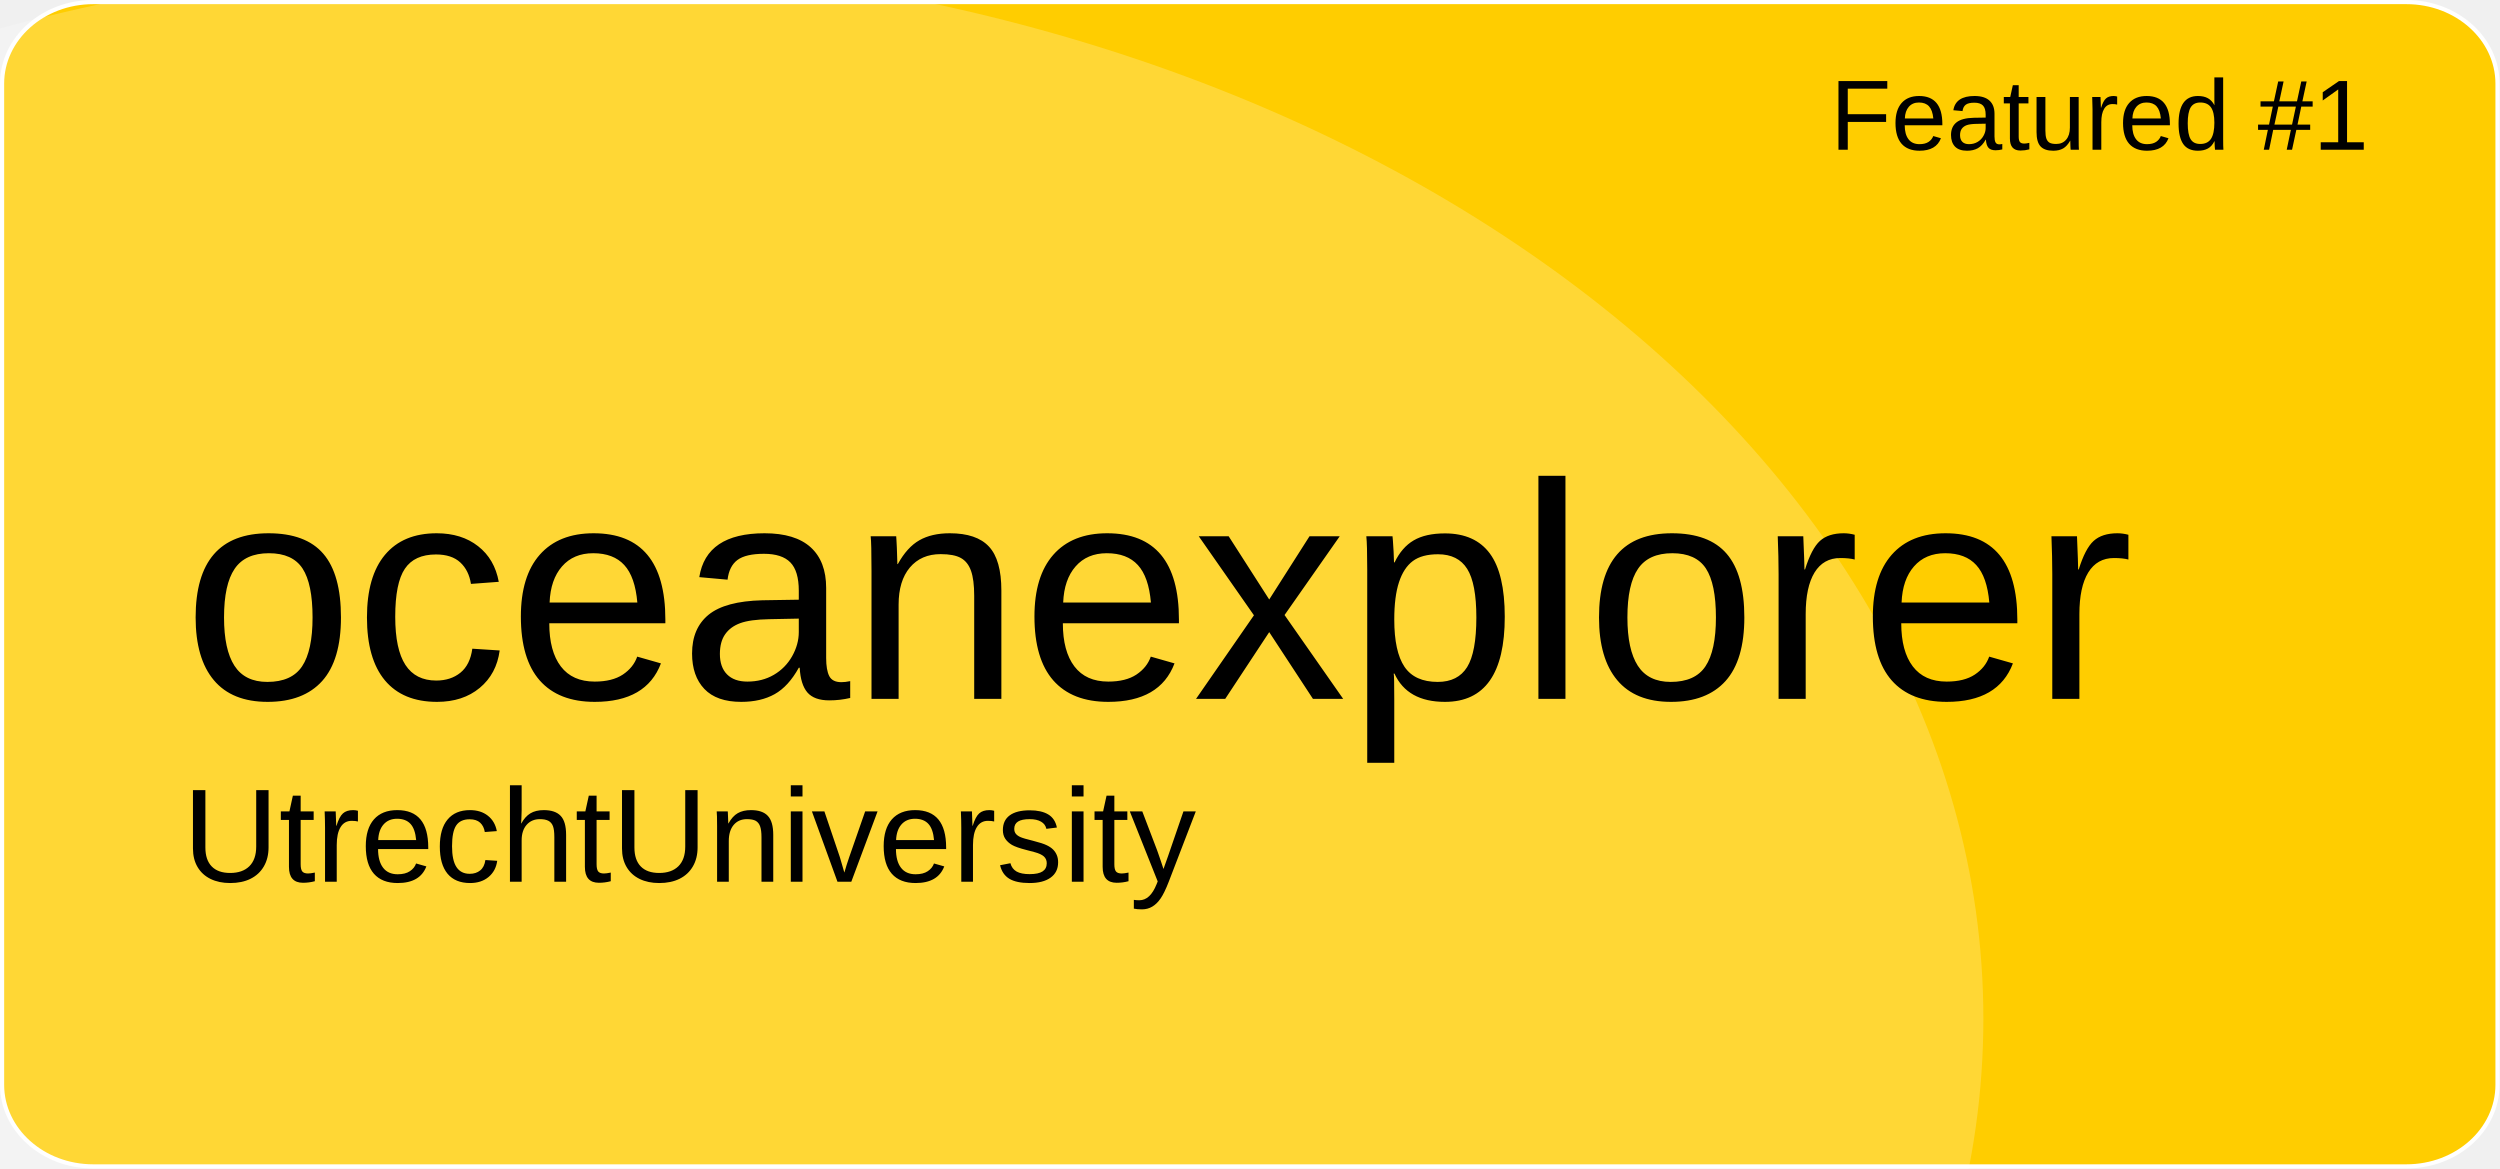
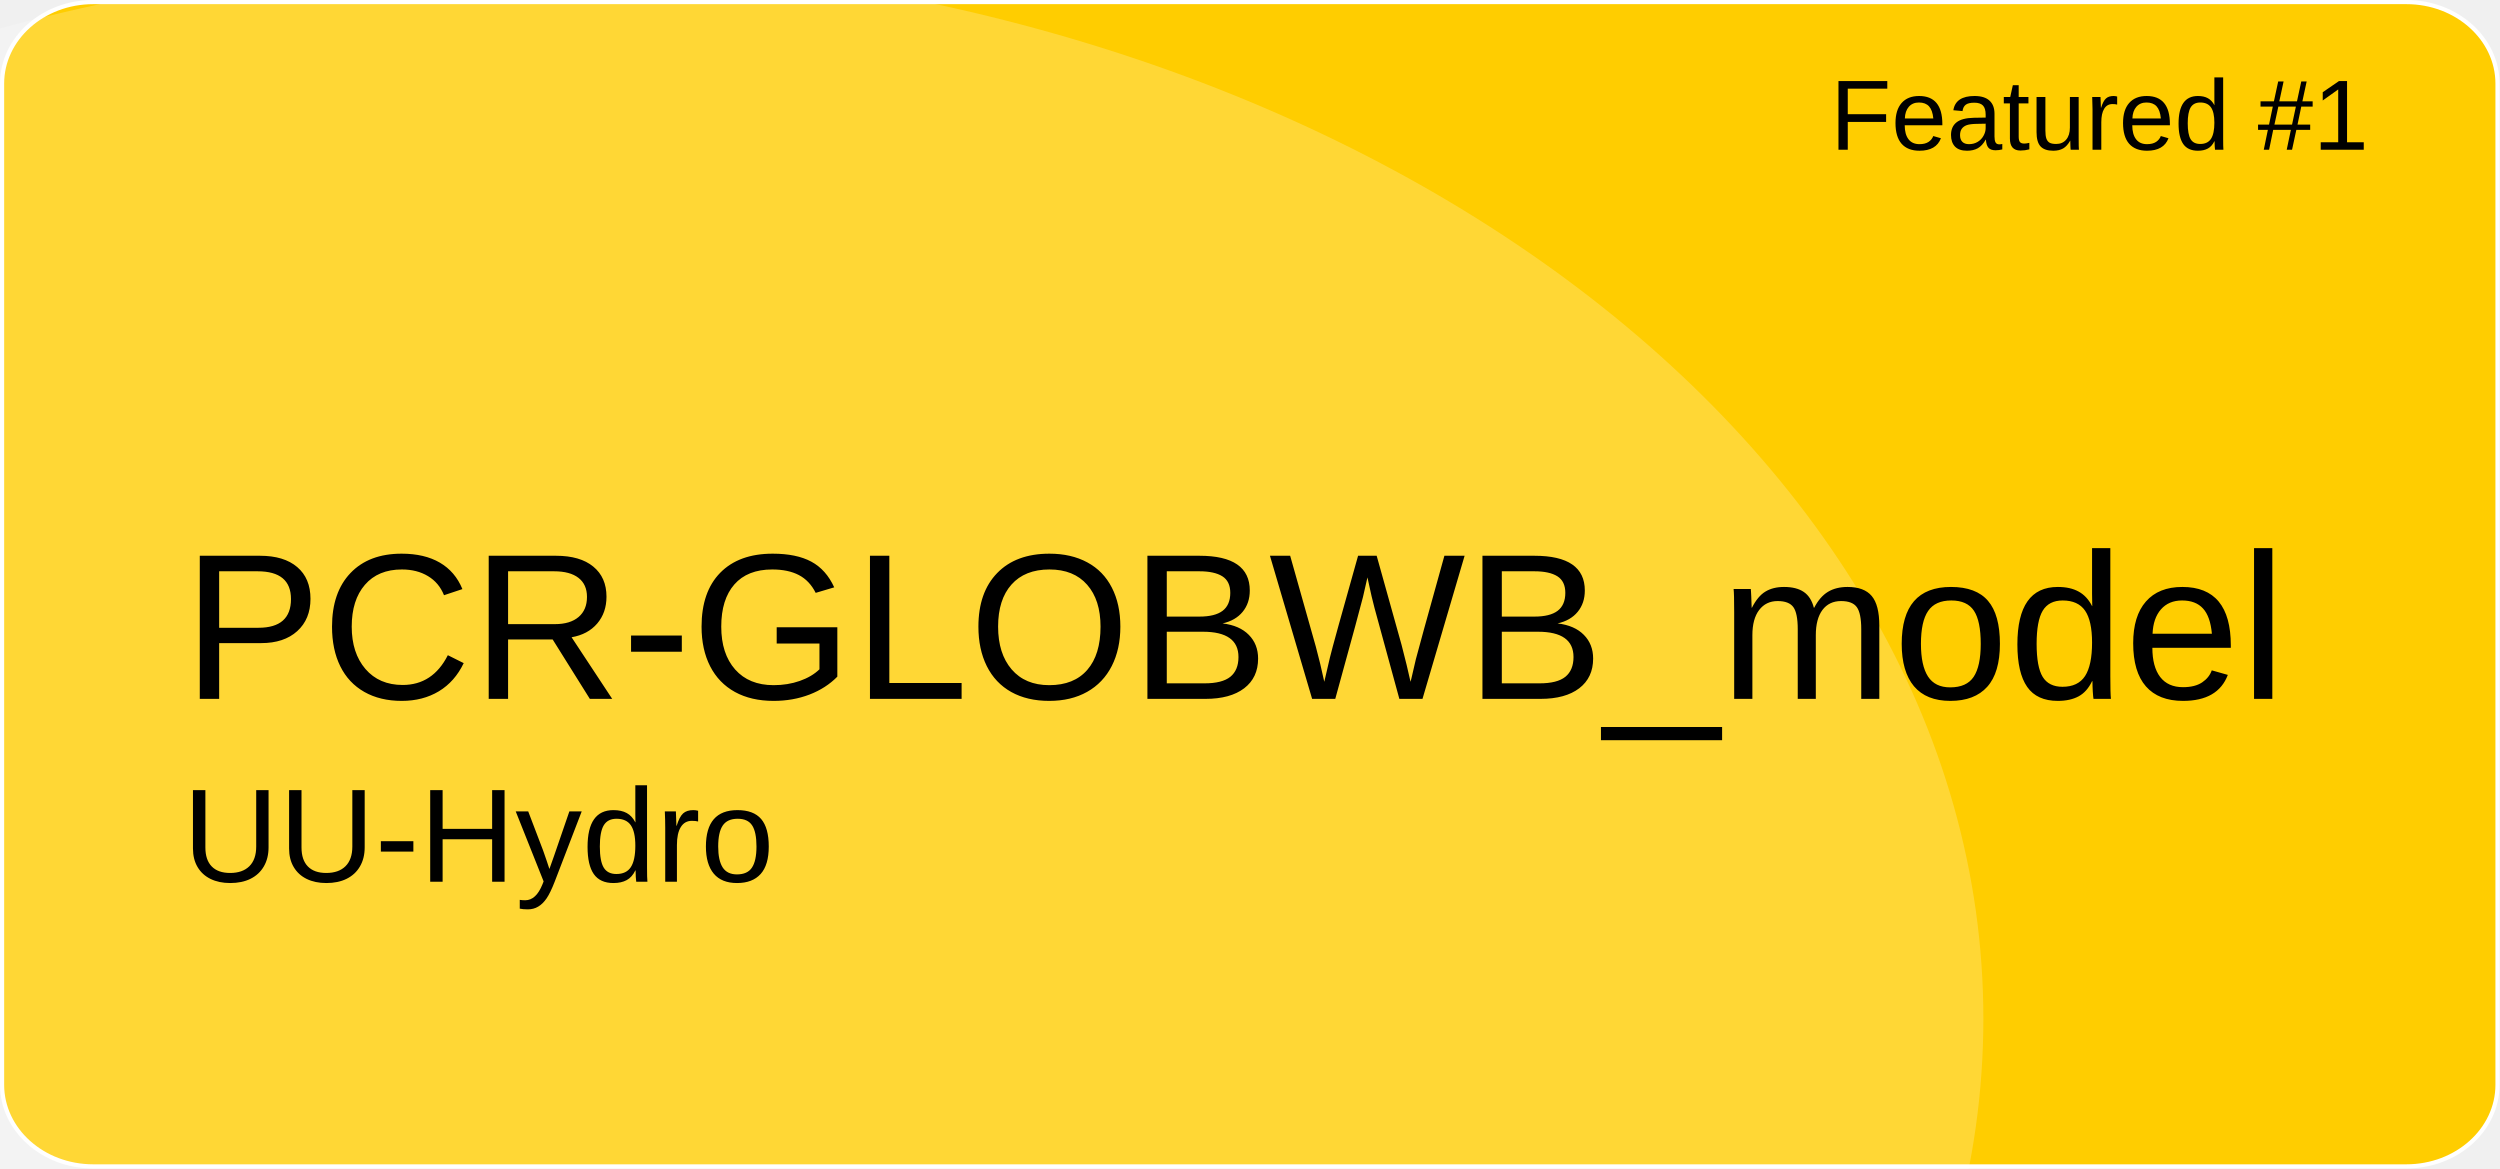
<svg xmlns="http://www.w3.org/2000/svg" version="1.1" id="a" x="0px" y="0px" viewBox="0 0 601 281" style="enable-background:new 0 0 601 281;" xml:space="preserve">
  <style type="text/css">
	.st0{fill:#FFCD00;stroke:#FFFFFF;stroke-miterlimit:10;}
	.st1{opacity:0.21;fill:#FFFFFF;enable-background:new    ;}
	.st2{font-family:'Arial';}
	.st3{font-size:24px;}
- 	.st4{font-size:74px;}
+ 	.st4{font-size:50px;}
	.st5{font-size:32px;}
</style>
  <path id="b" class="st0" d="M22.4,0.5h556.1c12.1,0,21.9,8.8,21.9,19.6v240.7c0,10.8-9.8,19.6-21.9,19.6H22.4  c-12.1,0-21.9-8.8-21.9-19.6V20.1C0.5,9.3,10.3,0.5,22.4,0.5z" />
  <ellipse class="st1" cx="124.5" cy="244.9" rx="352.3" ry="254.4" />
  <text transform="matrix(1 0 0 1 440 36)" class="st2 st3">Featured #1</text>
-   <text transform="matrix(1 0 0 1 43.92 168.01)" class="st2 st4">oceanexplorer</text>
-   <text transform="matrix(1 0 0 1 43.92 211.97)" class="st2 st5">UtrechtUniversity</text>
+   <text transform="matrix(1 0 0 1 43.92 168.01)" class="st2 st4">PCR-GLOBWB_model</text>
+   <text transform="matrix(1 0 0 1 43.92 211.97)" class="st2 st5">UU-Hydro</text>
</svg>
